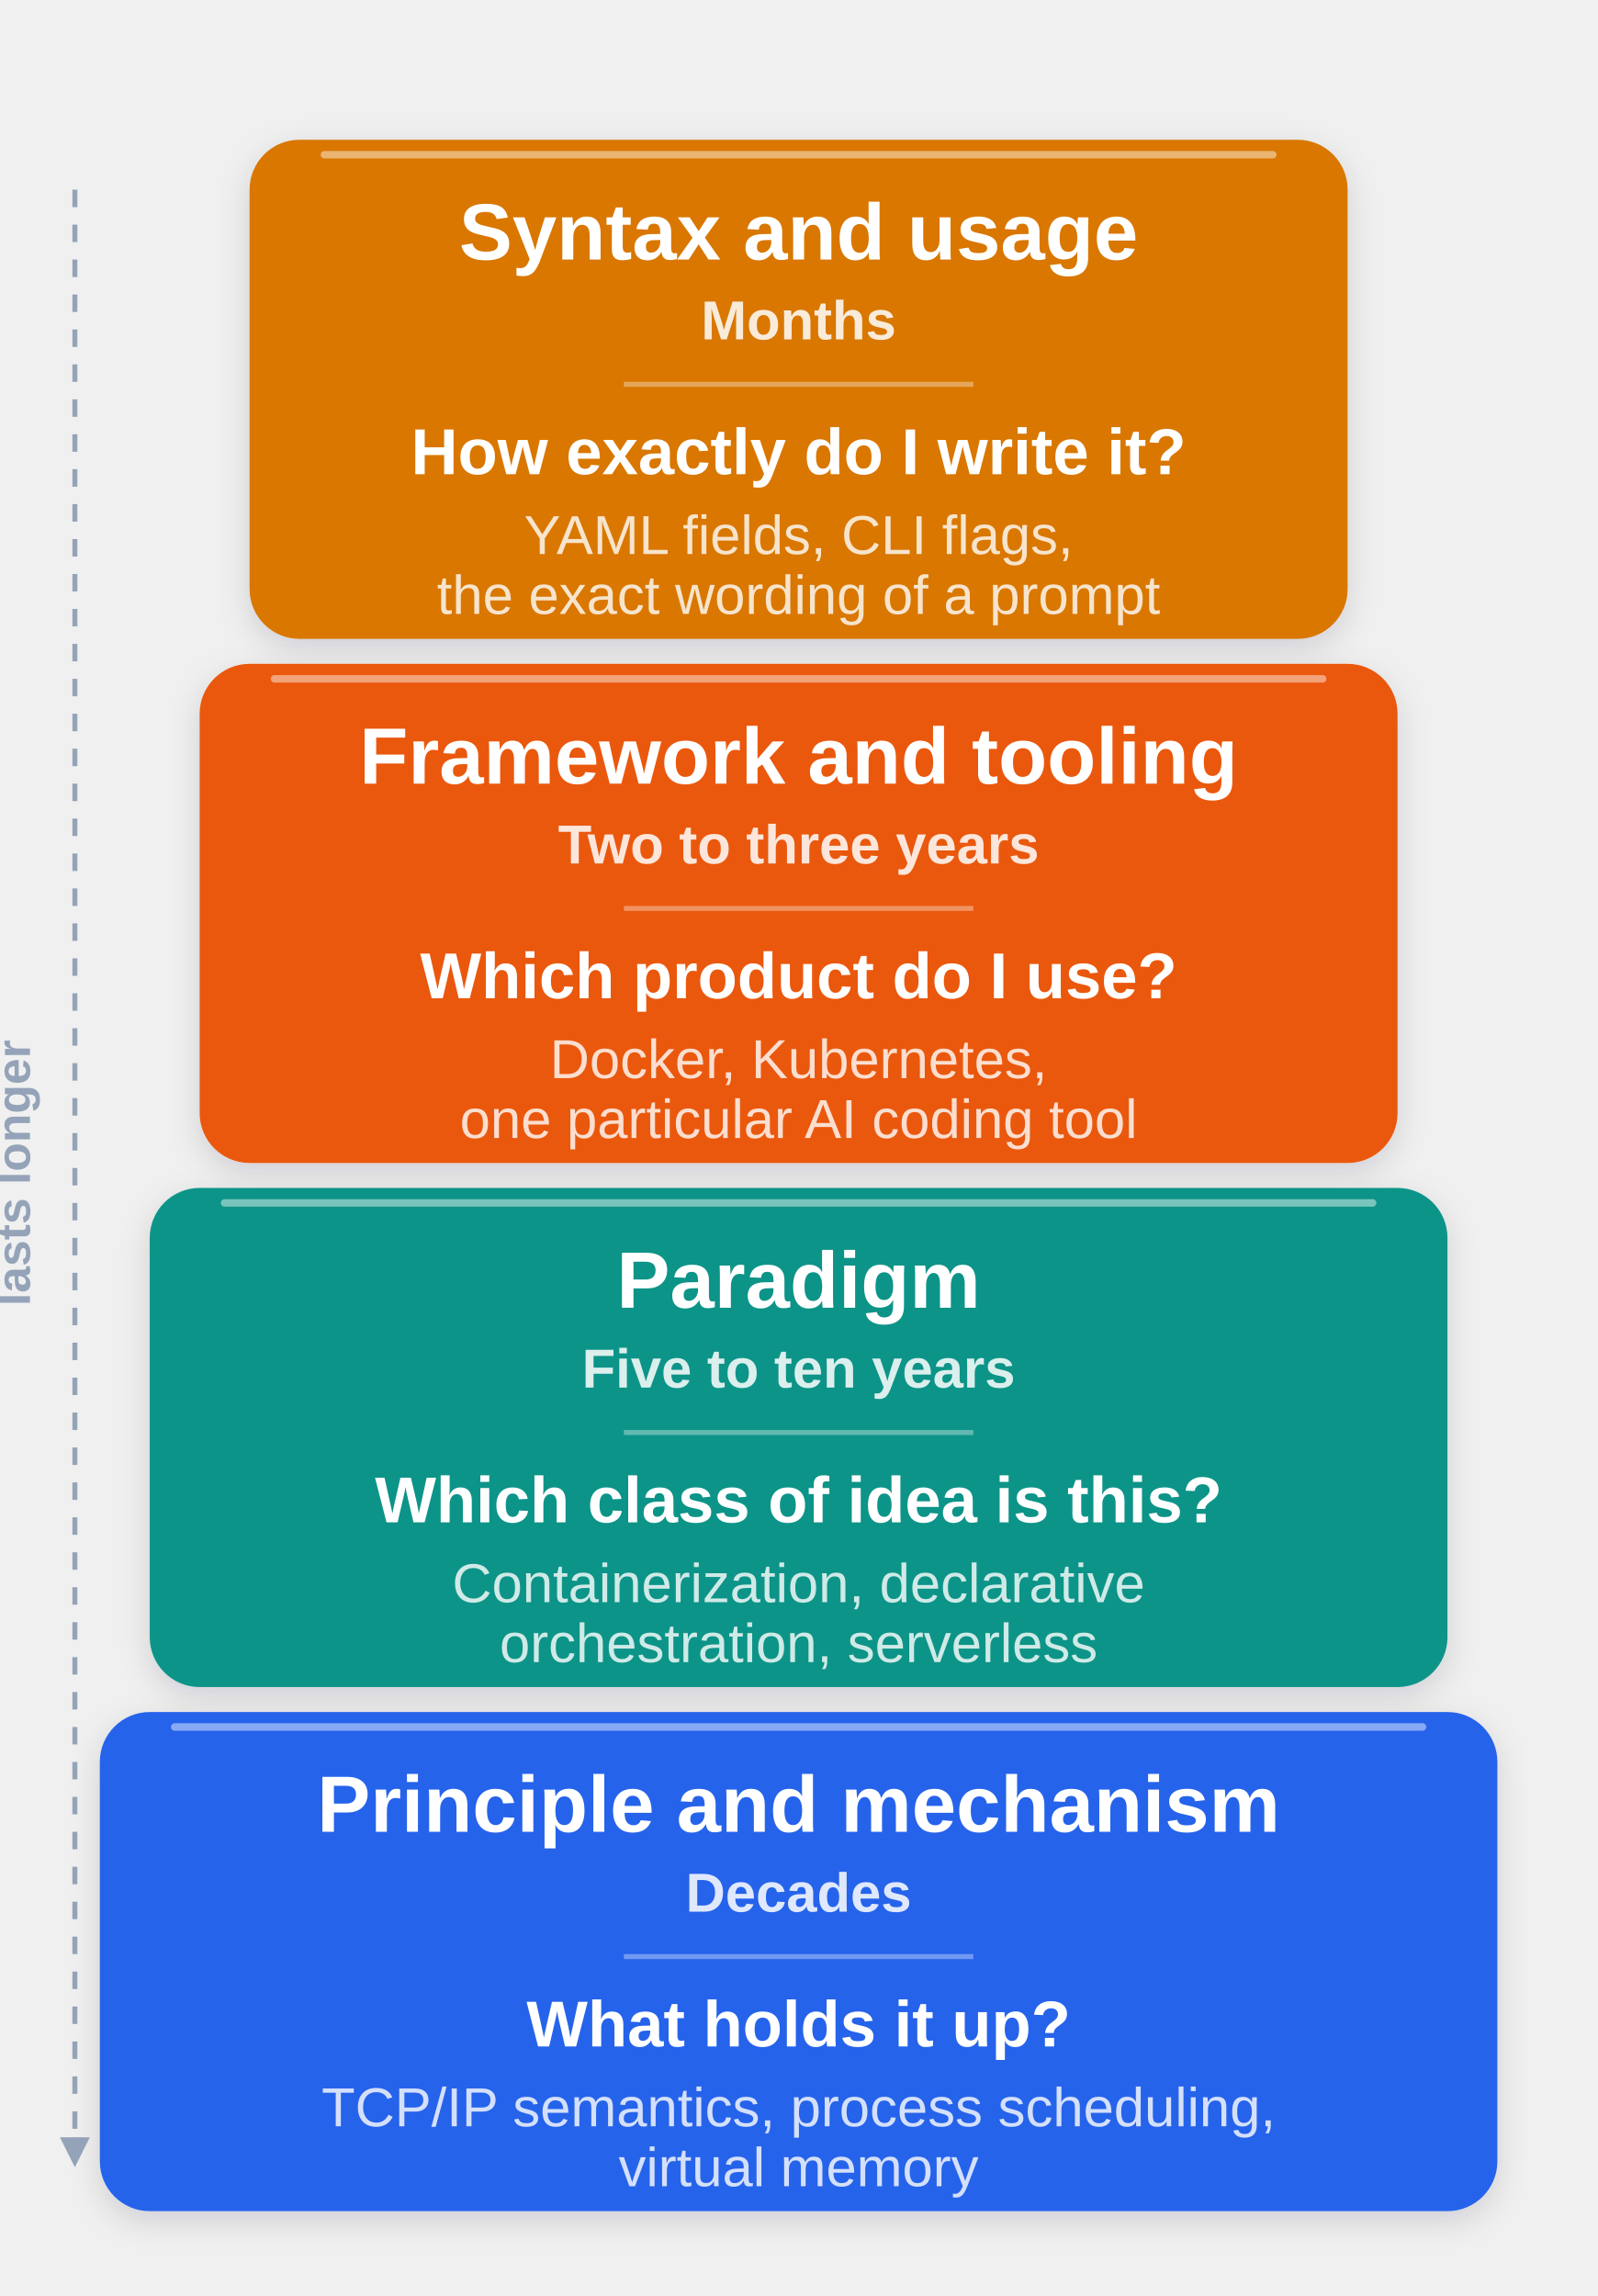
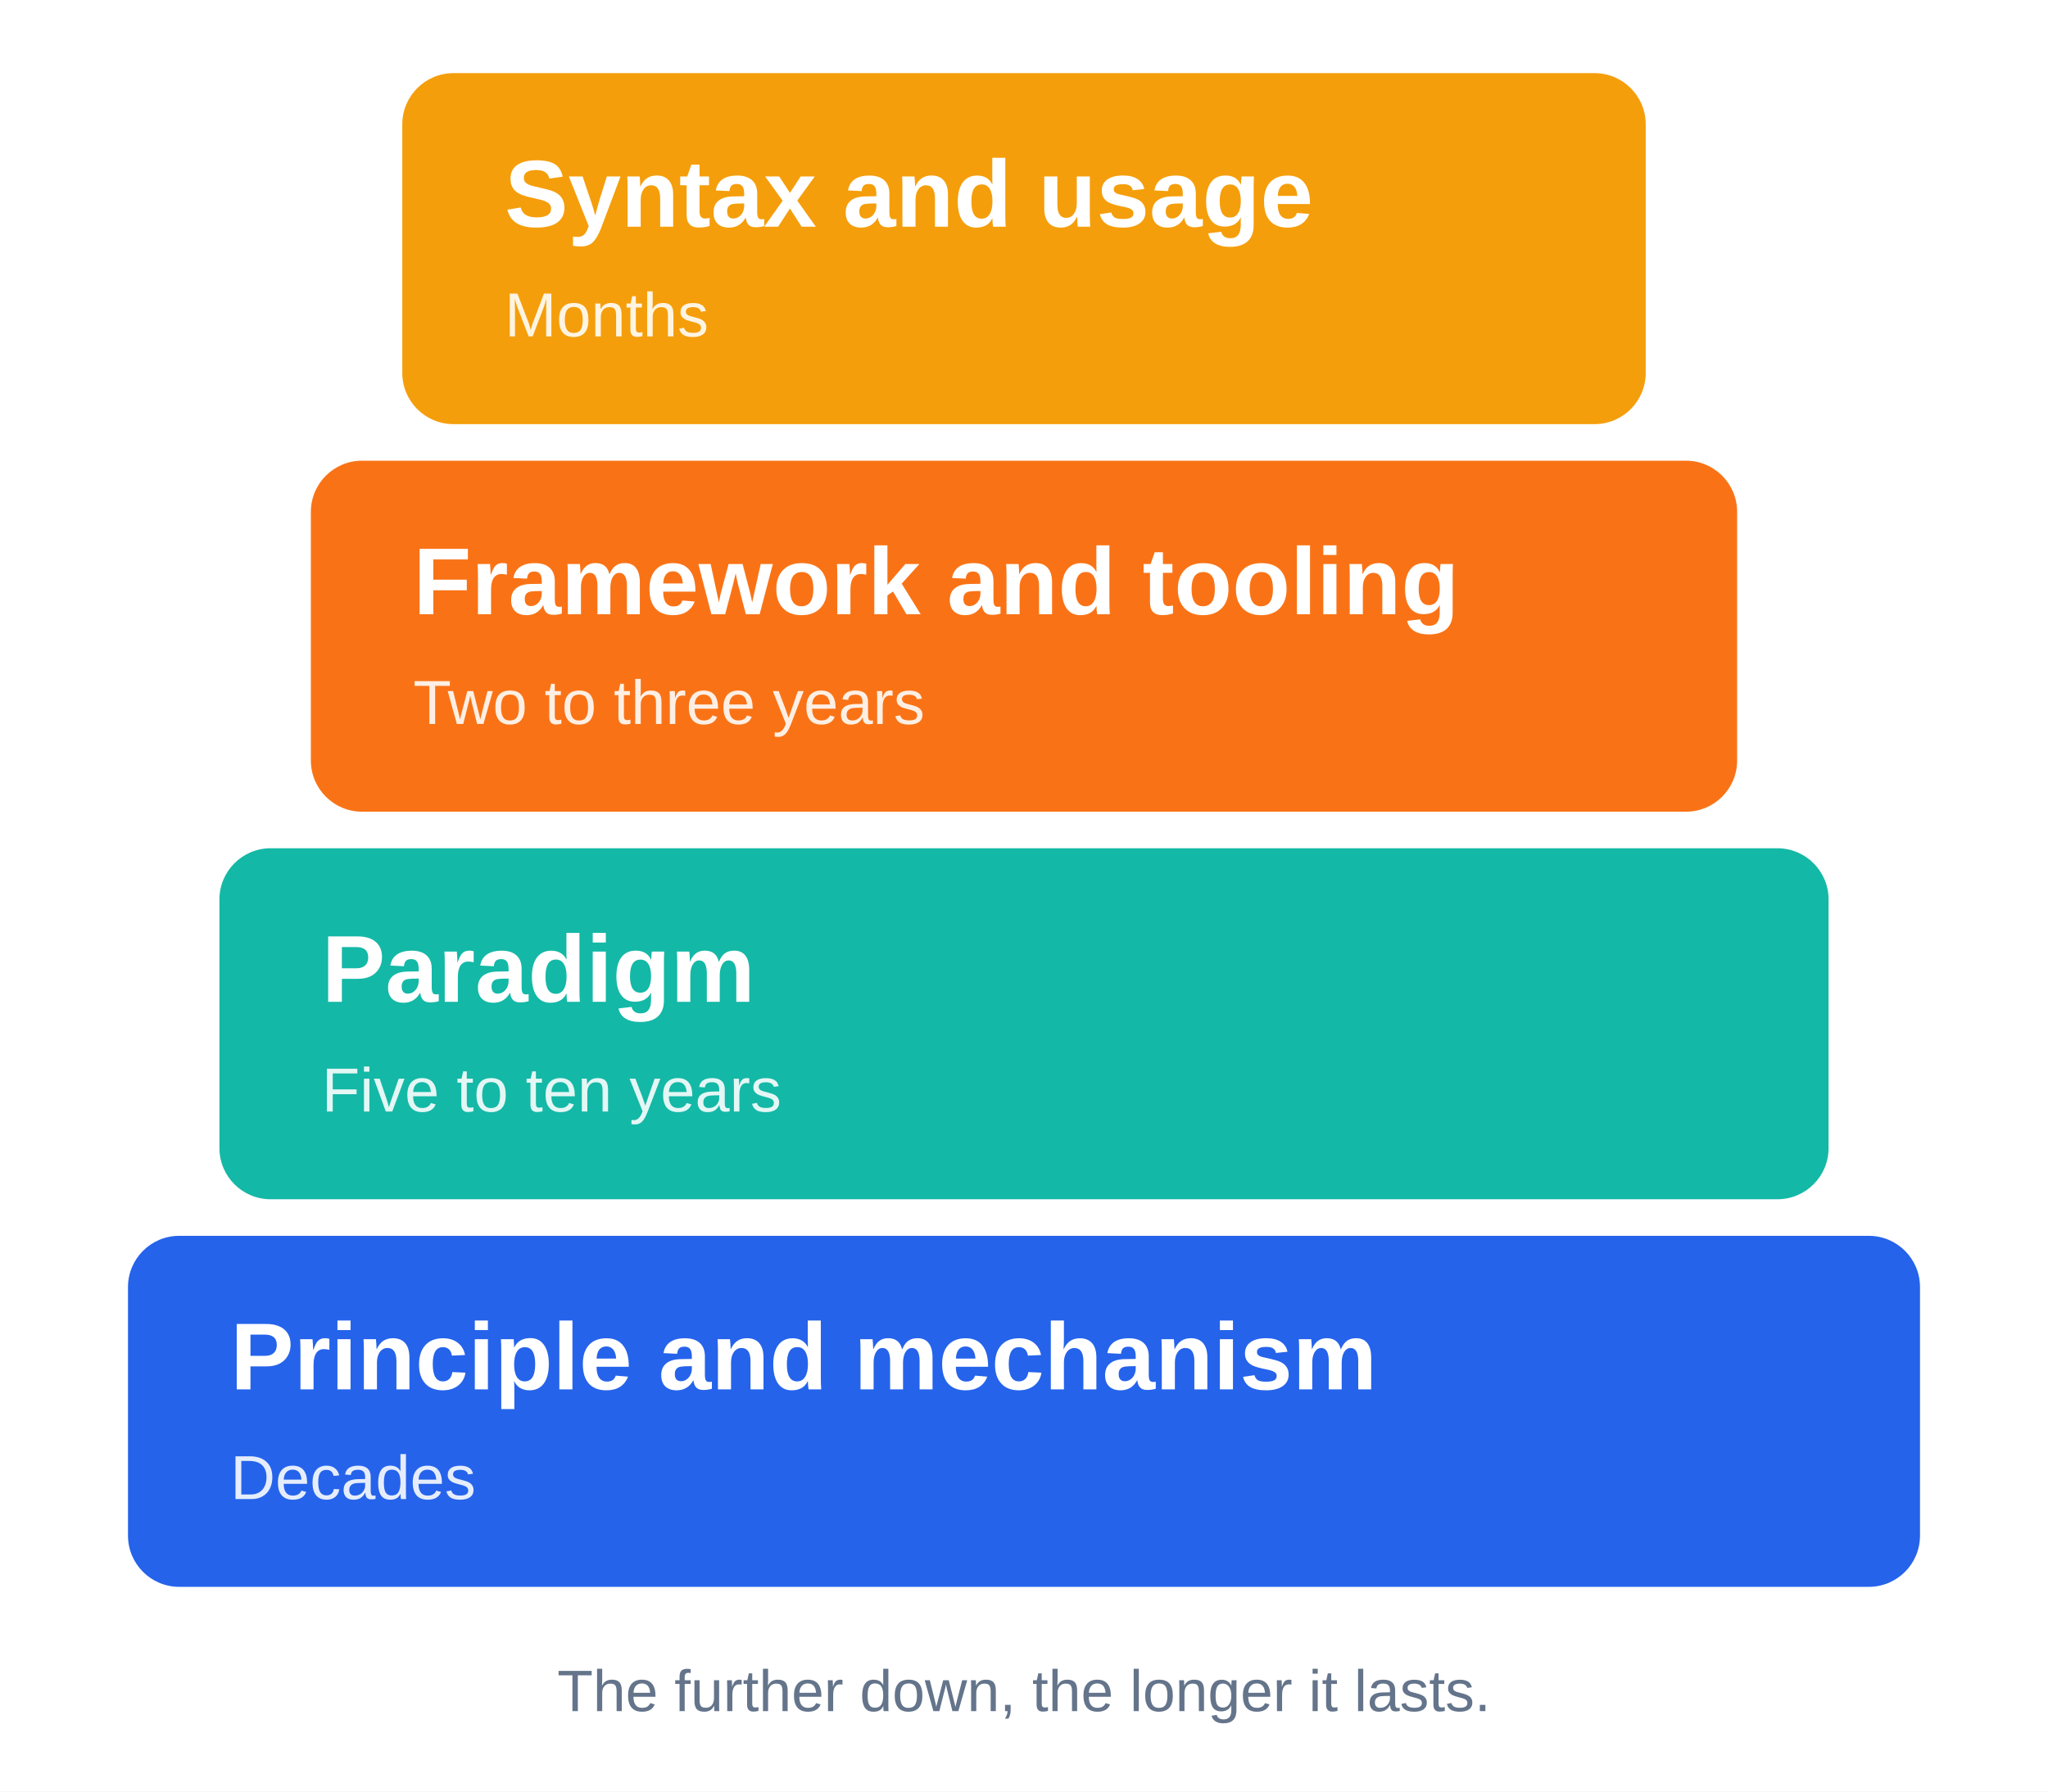
- <svg xmlns="http://www.w3.org/2000/svg" viewBox="0 0 640 920" font-family="ui-sans-serif, -apple-system, 'Helvetica Neue', Arial, sans-serif" role="img" aria-label="A technology as a four-layer pyramid: syntax and usage on top, then framework and tooling, then paradigm, with principle and mechanism at the base; lifetimes run from months to decades">
-   <defs>
-     <filter id="tshadow" x="-10%" y="-10%" width="120%" height="130%">
-       <feDropShadow dx="0" dy="4" stdDeviation="6" flood-color="#0f172a" flood-opacity="0.14" />
-     </filter>
-     <marker id="varrow" viewBox="0 0 10 10" refX="8" refY="5" markerWidth="6" markerHeight="6" orient="auto">
-       <path d="M 0 0 L 10 5 L 0 10 z" fill="#94a3b8" />
-     </marker>
-   </defs>
-   <rect x="100" y="56" width="440" height="200" rx="20" fill="#d97706" filter="url(#tshadow)" />
-   <line x1="130" y1="62" x2="510" y2="62" stroke="#ffffff" stroke-opacity="0.45" stroke-width="3" stroke-linecap="round" />
-   <text x="320" y="104" text-anchor="middle" font-size="32" font-weight="700" fill="#ffffff">Syntax and usage</text>
-   <text x="320" y="136" text-anchor="middle" font-size="22" font-weight="600" fill="#ffffff" fill-opacity="0.85">Months</text>
-   <line x1="250" y1="154" x2="390" y2="154" stroke="#ffffff" stroke-opacity="0.35" stroke-width="2" />
-   <text x="320" y="190" text-anchor="middle" font-size="26" font-weight="600" fill="#ffffff">How exactly do I write it?</text>
-   <text x="320" y="222" text-anchor="middle" font-size="22" fill="#ffffff" fill-opacity="0.8">YAML fields, CLI flags,</text>
-   <text x="320" y="246" text-anchor="middle" font-size="22" fill="#ffffff" fill-opacity="0.8">the exact wording of a prompt</text>
-   <rect x="80" y="266" width="480" height="200" rx="20" fill="#ea580c" filter="url(#tshadow)" />
-   <line x1="110" y1="272" x2="530" y2="272" stroke="#ffffff" stroke-opacity="0.45" stroke-width="3" stroke-linecap="round" />
-   <text x="320" y="314" text-anchor="middle" font-size="32" font-weight="700" fill="#ffffff">Framework and tooling</text>
-   <text x="320" y="346" text-anchor="middle" font-size="22" font-weight="600" fill="#ffffff" fill-opacity="0.85">Two to three years</text>
-   <line x1="250" y1="364" x2="390" y2="364" stroke="#ffffff" stroke-opacity="0.35" stroke-width="2" />
-   <text x="320" y="400" text-anchor="middle" font-size="26" font-weight="600" fill="#ffffff">Which product do I use?</text>
-   <text x="320" y="432" text-anchor="middle" font-size="22" fill="#ffffff" fill-opacity="0.8">Docker, Kubernetes,</text>
-   <text x="320" y="456" text-anchor="middle" font-size="22" fill="#ffffff" fill-opacity="0.8">one particular AI coding tool</text>
-   <rect x="60" y="476" width="520" height="200" rx="20" fill="#0d9488" filter="url(#tshadow)" />
-   <line x1="90" y1="482" x2="550" y2="482" stroke="#ffffff" stroke-opacity="0.45" stroke-width="3" stroke-linecap="round" />
-   <text x="320" y="524" text-anchor="middle" font-size="32" font-weight="700" fill="#ffffff">Paradigm</text>
-   <text x="320" y="556" text-anchor="middle" font-size="22" font-weight="600" fill="#ffffff" fill-opacity="0.85">Five to ten years</text>
-   <line x1="250" y1="574" x2="390" y2="574" stroke="#ffffff" stroke-opacity="0.35" stroke-width="2" />
-   <text x="320" y="610" text-anchor="middle" font-size="26" font-weight="600" fill="#ffffff">Which class of idea is this?</text>
-   <text x="320" y="642" text-anchor="middle" font-size="22" fill="#ffffff" fill-opacity="0.8">Containerization, declarative</text>
-   <text x="320" y="666" text-anchor="middle" font-size="22" fill="#ffffff" fill-opacity="0.8">orchestration, serverless</text>
-   <rect x="40" y="686" width="560" height="200" rx="20" fill="#2563eb" filter="url(#tshadow)" />
-   <line x1="70" y1="692" x2="570" y2="692" stroke="#ffffff" stroke-opacity="0.45" stroke-width="3" stroke-linecap="round" />
-   <text x="320" y="734" text-anchor="middle" font-size="32" font-weight="700" fill="#ffffff">Principle and mechanism</text>
-   <text x="320" y="766" text-anchor="middle" font-size="22" font-weight="600" fill="#ffffff" fill-opacity="0.85">Decades</text>
-   <line x1="250" y1="784" x2="390" y2="784" stroke="#ffffff" stroke-opacity="0.35" stroke-width="2" />
-   <text x="320" y="820" text-anchor="middle" font-size="26" font-weight="600" fill="#ffffff">What holds it up?</text>
-   <text x="320" y="852" text-anchor="middle" font-size="22" fill="#ffffff" fill-opacity="0.8">TCP/IP semantics, process scheduling,</text>
-   <text x="320" y="876" text-anchor="middle" font-size="22" fill="#ffffff" fill-opacity="0.8">virtual memory</text>
-   <line x1="30" y1="76" x2="30" y2="866" stroke="#94a3b8" stroke-width="2" stroke-dasharray="7 7" marker-end="url(#varrow)" />
-   <text x="12" y="470" text-anchor="middle" font-size="19" font-weight="600" fill="#94a3b8" transform="rotate(-90 12 470)">lasts longer</text>
+ <svg xmlns="http://www.w3.org/2000/svg" viewBox="0 0 560 490" width="560" height="490" role="img" aria-labelledby="flTitle">
+   <rect width="560" height="490" fill="#ffffff" />
+   <g font-family="ui-sans-serif, -apple-system, 'Helvetica Neue', Arial, sans-serif">
+     <rect x="110" y="20" width="340" height="96" rx="14" fill="#f59e0b" />
+     <text x="138" y="62" font-size="26" font-weight="700" fill="#ffffff">Syntax and usage</text>
+     <text x="138" y="92" font-size="17" fill="#ffffff" opacity="0.88">Months</text>
+     <rect x="85" y="126" width="390" height="96" rx="14" fill="#f97316" />
+     <text x="113" y="168" font-size="26" font-weight="700" fill="#ffffff">Framework and tooling</text>
+     <text x="113" y="198" font-size="17" fill="#ffffff" opacity="0.88">Two to three years</text>
+     <rect x="60" y="232" width="440" height="96" rx="14" fill="#14b8a6" />
+     <text x="88" y="274" font-size="26" font-weight="700" fill="#ffffff">Paradigm</text>
+     <text x="88" y="304" font-size="17" fill="#ffffff" opacity="0.88">Five to ten years</text>
+     <rect x="35" y="338" width="490" height="96" rx="14" fill="#2563eb" />
+     <text x="63" y="380" font-size="26" font-weight="700" fill="#ffffff">Principle and mechanism</text>
+     <text x="63" y="410" font-size="17" fill="#ffffff" opacity="0.88">Decades</text>
+     <text x="280" y="468" font-size="16" fill="#64748b" text-anchor="middle">The further down, the longer it lasts.</text>
+   </g>
</svg>
